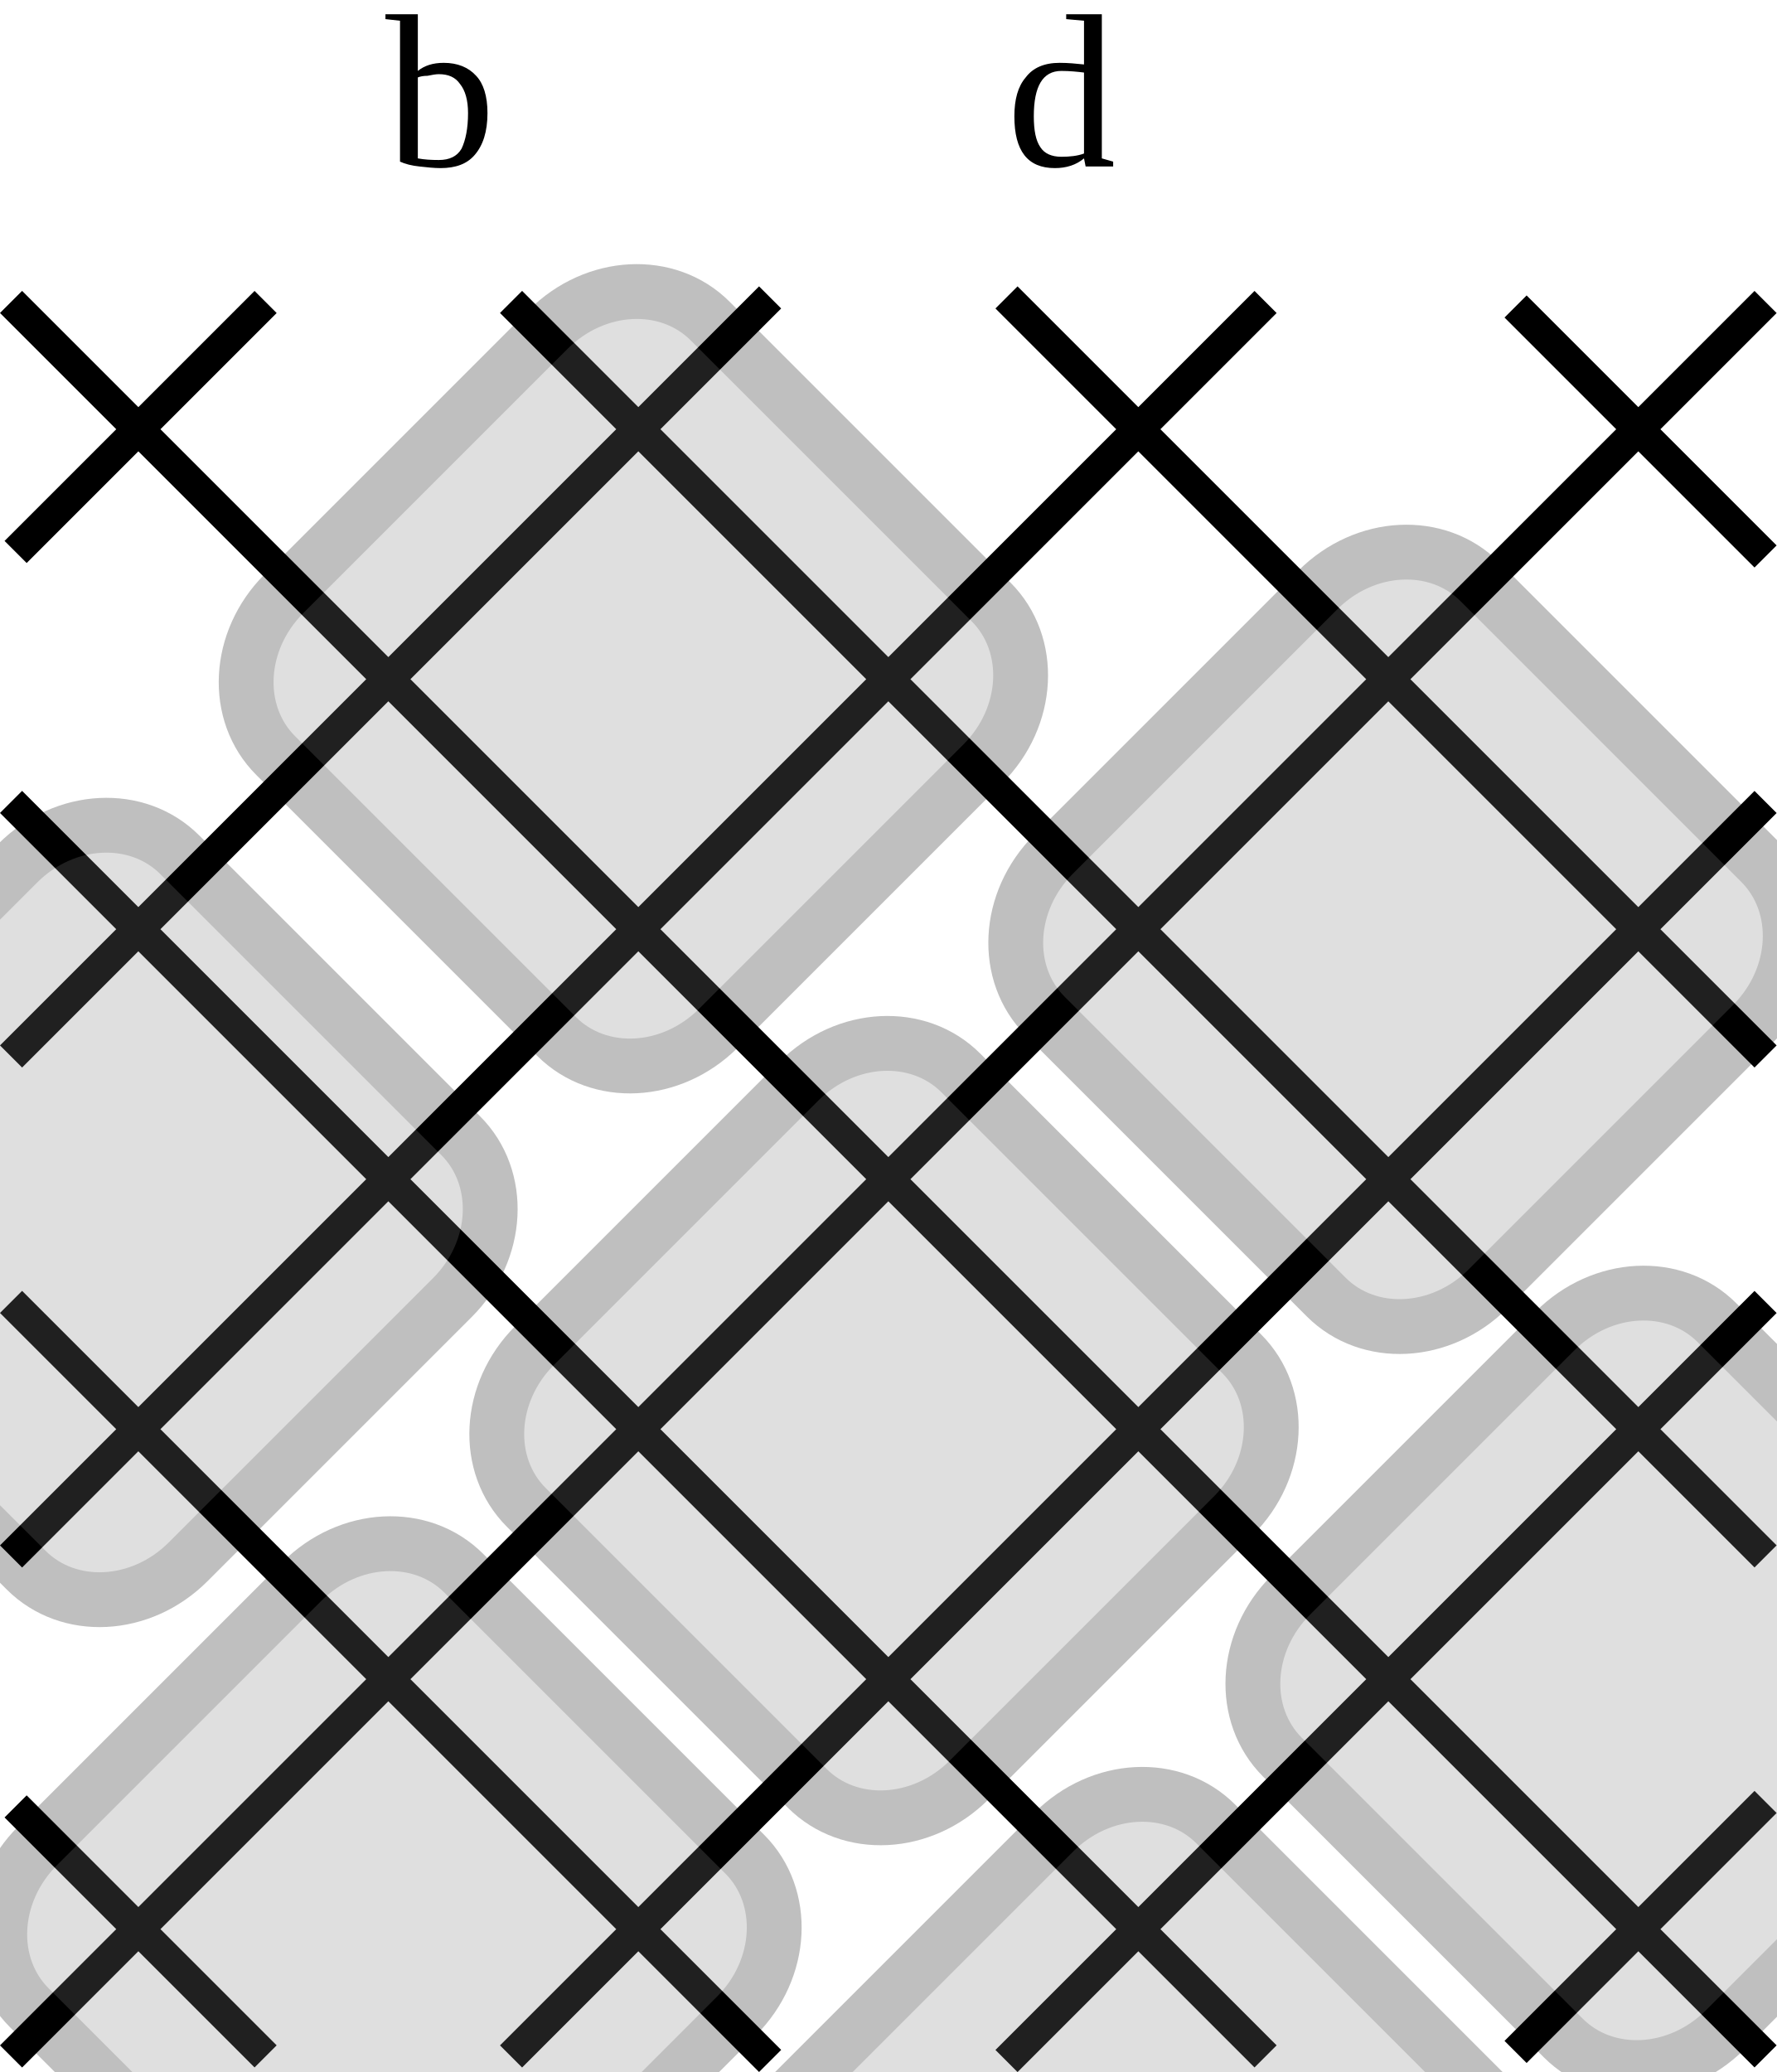
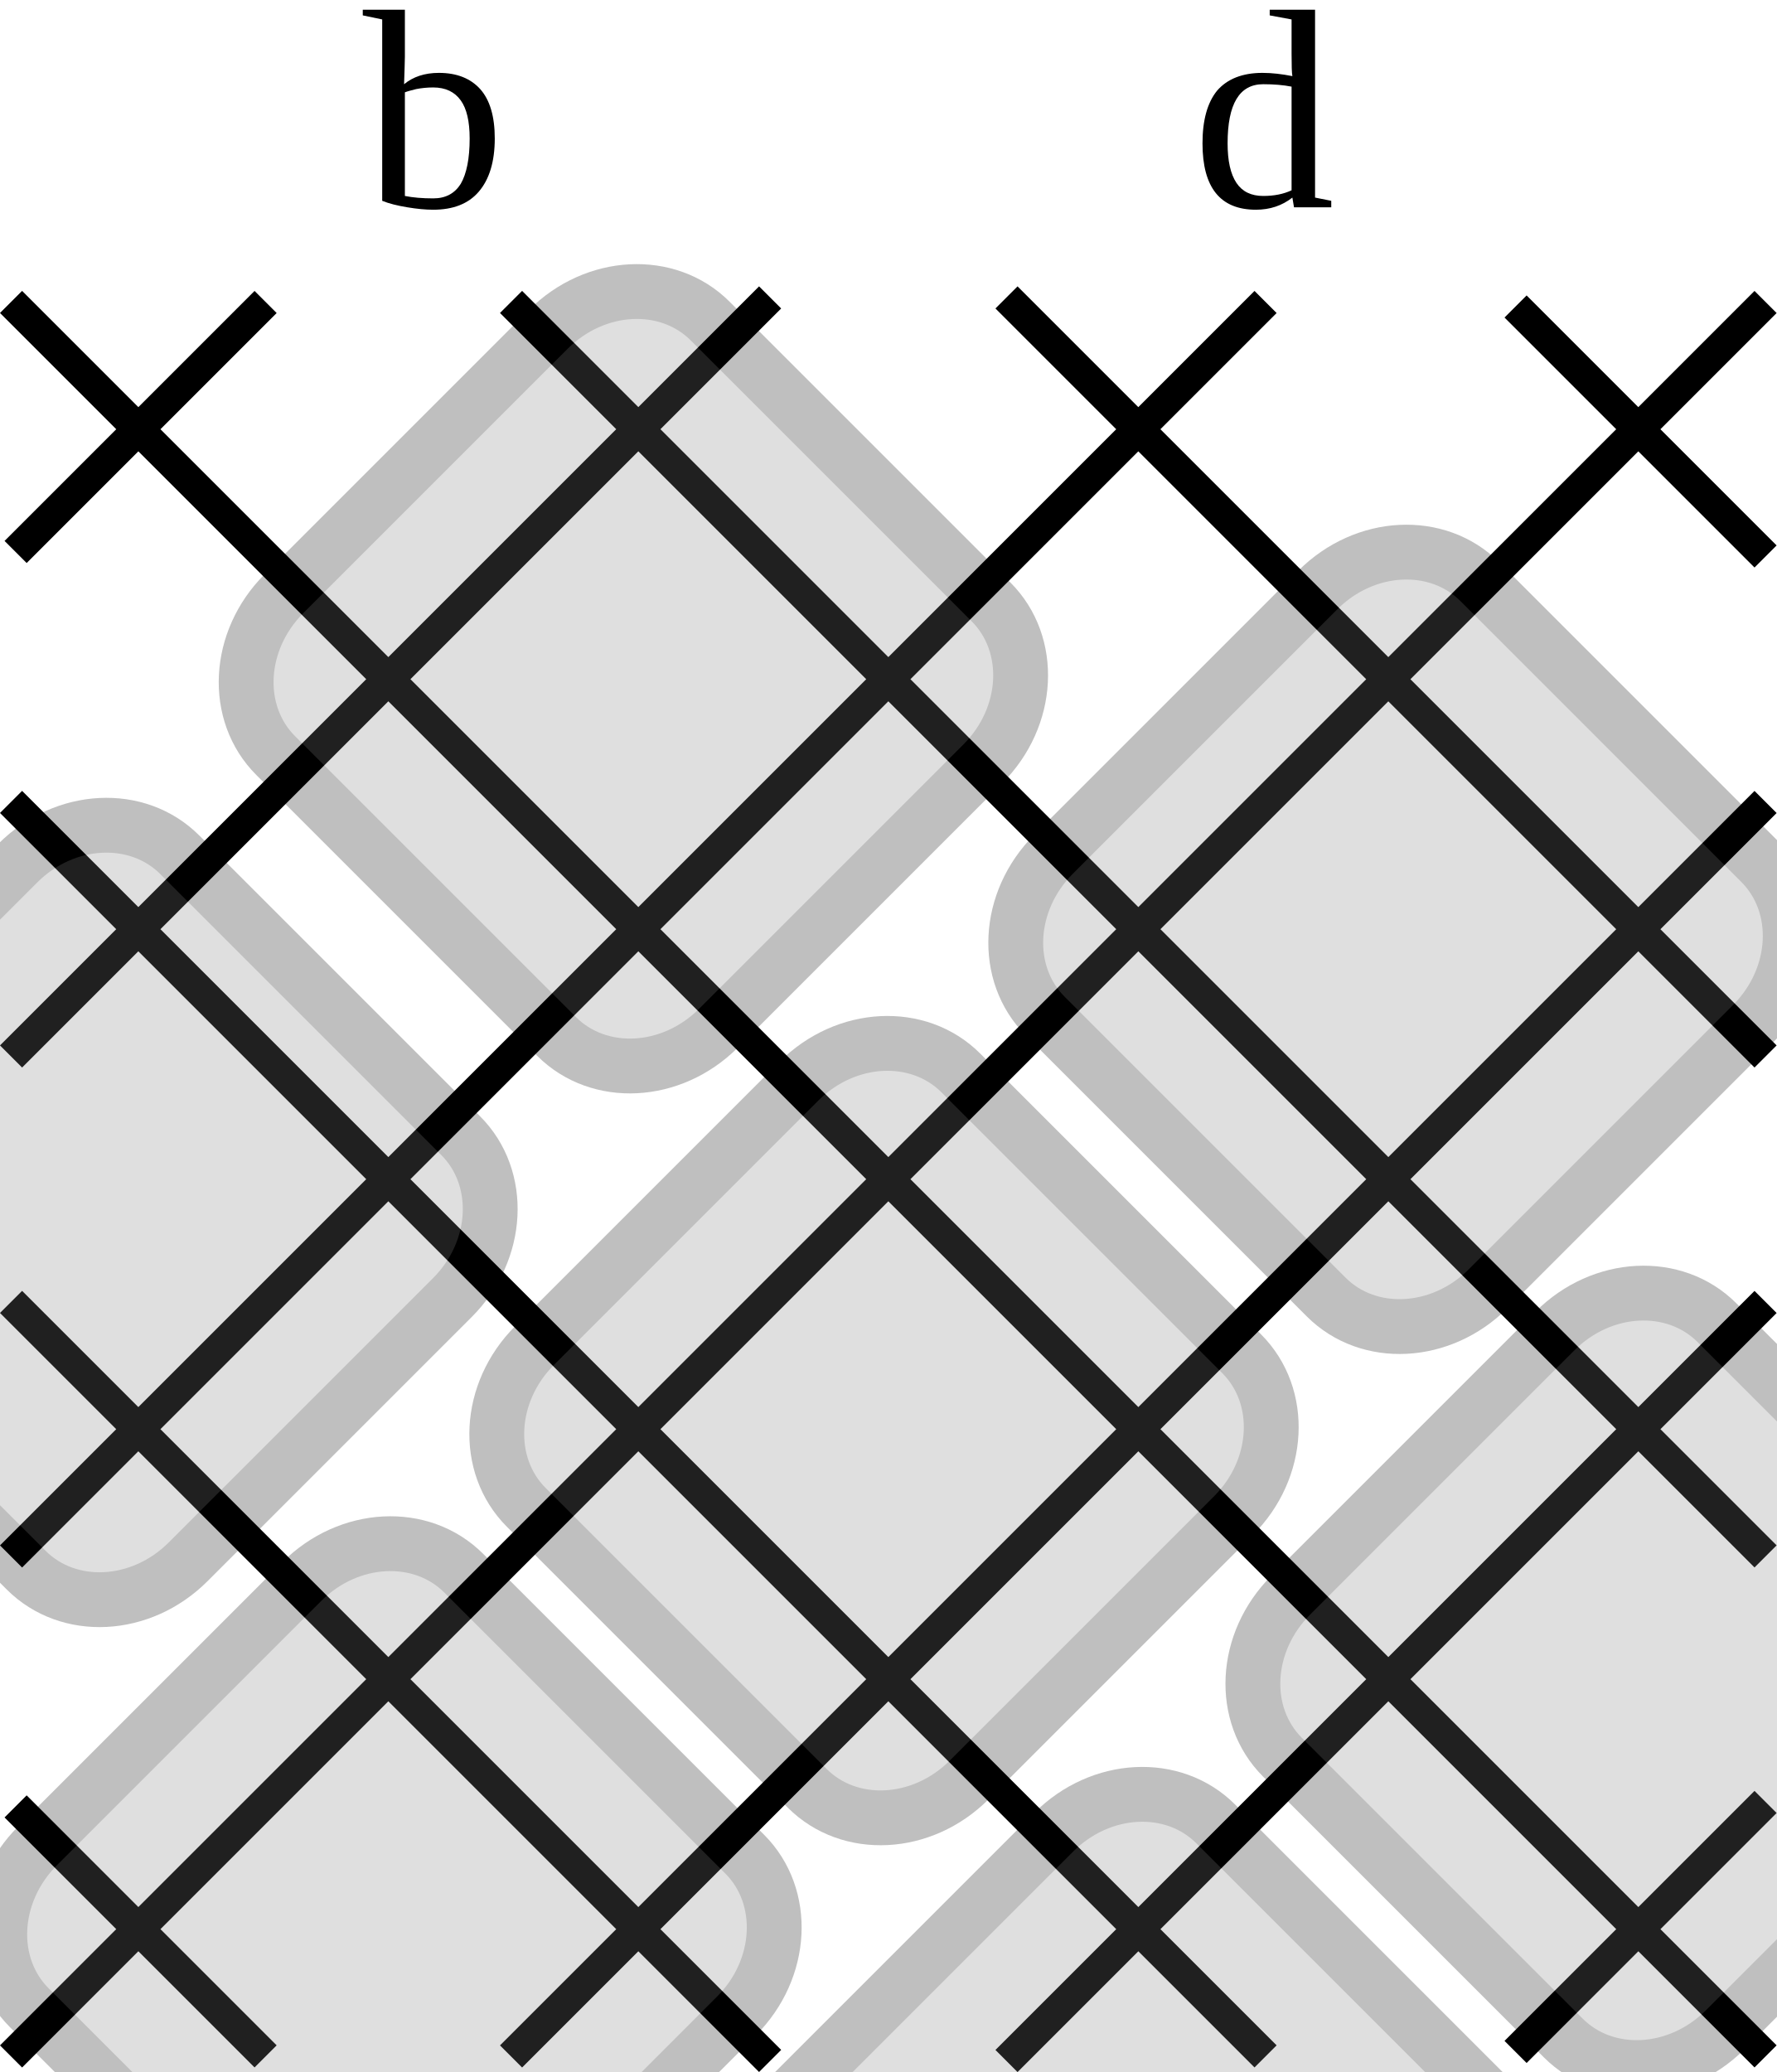
<svg xmlns="http://www.w3.org/2000/svg" xmlns:xlink="http://www.w3.org/1999/xlink" width="34.281mm" height="39.982mm" version="1.1" viewBox="0 0 34.281 39.982">
  <path d="m5.125 39.681-4.824-4.824m14.559 4.912-14.647-14.647m24.207 14.559-24.207-24.207m33.855 24.207-33.855-33.855m33.855 24.207-24.207-24.207m24.207 4.912-4.824-4.824m4.824 14.472-14.647-14.647m-14.296 0.088-4.824 4.824m14.559-4.912-14.647 14.647m24.207-14.559-24.207 24.207m33.855-24.207-33.855 33.855m33.855-24.207-24.207 24.207m24.207-14.559-14.647 14.647m14.647-4.999-4.824 4.824" fill="#377eb8" fill-opacity=".533" stroke="#000" stroke-linejoin="bevel" stroke-width=".603" />
  <rect transform="rotate(45)" x="11.975" y="-5.309" width="11.857" height="11.857" rx="2.096" ry="2.322" fill="#808080" opacity=".25" stroke="#000" stroke-linecap="square" stroke-linejoin="round" stroke-width="1.058" />
  <rect transform="rotate(45)" x="26.031" y="-12.254" width="11.857" height="11.857" rx="2.096" ry="2.322" fill="#808080" opacity=".25" stroke="#000" stroke-linecap="square" stroke-linejoin="round" stroke-width="1.058" />
  <rect transform="rotate(45)" x="25.653" y="1.53" width="11.857" height="11.857" rx="2.096" ry="2.322" fill="#808080" opacity=".25" stroke="#000" stroke-linecap="square" stroke-linejoin="round" stroke-width="1.058" />
-   <g transform="translate(-27.229 -157.04)">
-     <a transform="matrix(2 0 0 2 -14.482 -147.56)" xlink:href="https://d-bl.github.io/GroundForge/pattern.html?patchWidth=7&amp;patchHeight=8&amp;footside=---b,----&amp;tile=-5-,5-5,-5-&amp;headside=c,-&amp;shiftColsSW=-2&amp;shiftRowsSW=2&amp;shiftColsSE=1&amp;shiftRowsSE=3&amp;footsideStitch=tr&amp;headsideStitch=tl&amp;tileStitch=ct&amp;f1=ct&amp;g2=crc&amp;e2=clc&amp;f3=cctc">
-       <text x="24.576" y="153.908" fill="#000000" fill-opacity=".999" font-size="2.117px" stroke-linecap="square" stroke-width=".565" xml:space="preserve">
-         <tspan x="24.576" y="153.908" fill="#000000" stroke-width=".565">b</tspan>
-       </text>
-     </a>
-     <a transform="matrix(2 0 0 2 -2.5026 -147.56)" xlink:href="https://d-bl.github.io/GroundForge/pattern.html?patchWidth=7&amp;patchHeight=8&amp;footside=---b,----&amp;tile=-5-,5-5,-5-&amp;headside=c,-&amp;shiftColsSW=-1&amp;shiftRowsSW=3&amp;shiftColsSE=2&amp;shiftRowsSE=2&amp;footsideStitch=tr&amp;headsideStitch=tl&amp;tileStitch=ct&amp;f1=ct&amp;g2=crc&amp;e2=clc&amp;f3=cctc">
-       <text x="24.576" y="153.908" fill="#000000" fill-opacity=".999" font-size="2.117px" stroke-linecap="square" stroke-width=".565" xml:space="preserve">
-         <tspan x="24.576" y="153.908" fill="#000000" stroke-width=".565">d</tspan>
-       </text>
-     </a>
-   </g>
+   <a xlink:href="https://d-bl.github.io/GroundForge/pattern.html?patchWidth=7&amp;patchHeight=8&amp;footside=---b,----&amp;tile=-5-,5-5,-5-&amp;headside=c,-&amp;shiftColsSW=-2&amp;shiftRowsSW=2&amp;shiftColsSE=1&amp;shiftRowsSE=3&amp;footsideStitch=tr&amp;headsideStitch=tl&amp;tileStitch=ct&amp;f1=ct&amp;g2=crc&amp;e2=clc&amp;f3=cctc">
+     <text fill="#000000" font-size="5.5px" x="7" y="4">b</text>
+   </a>
+   <a xlink:href="https://d-bl.github.io/GroundForge/pattern.html?patchWidth=7&amp;patchHeight=8&amp;footside=---b,----&amp;tile=-5-,5-5,-5-&amp;headside=c,-&amp;shiftColsSW=-1&amp;shiftRowsSW=3&amp;shiftColsSE=2&amp;shiftRowsSE=2&amp;footsideStitch=tr&amp;headsideStitch=tl&amp;tileStitch=ct&amp;f1=ct&amp;g2=crc&amp;e2=clc&amp;f3=cctc">
+     <text fill="#000000" font-size="5.5px" x="23" y="4">d</text>
+   </a>
  <rect transform="rotate(45)" x="25.698" y="15.138" width="11.857" height="11.857" rx="2.096" ry="2.322" fill="#808080" opacity=".25" stroke="#000" stroke-linecap="square" stroke-linejoin="round" stroke-width="1.058" />
  <rect transform="rotate(45)" x="12.02" y="9.21" width="11.857" height="11.857" rx="2.096" ry="2.322" fill="#808080" opacity=".25" stroke="#000" stroke-linecap="square" stroke-linejoin="round" stroke-width="1.058" />
  <rect transform="rotate(45)" x="39.377" y="-5.379" width="11.857" height="11.857" rx="2.096" ry="2.322" fill="#808080" opacity=".25" stroke="#000" stroke-linecap="square" stroke-linejoin="round" stroke-width="1.058" />
  <rect transform="rotate(45)" x="39.377" y="8.299" width="11.857" height="11.857" rx="2.096" ry="2.322" fill="#808080" opacity=".25" stroke="#000" stroke-linecap="square" stroke-linejoin="round" stroke-width="1.058" />
</svg>
